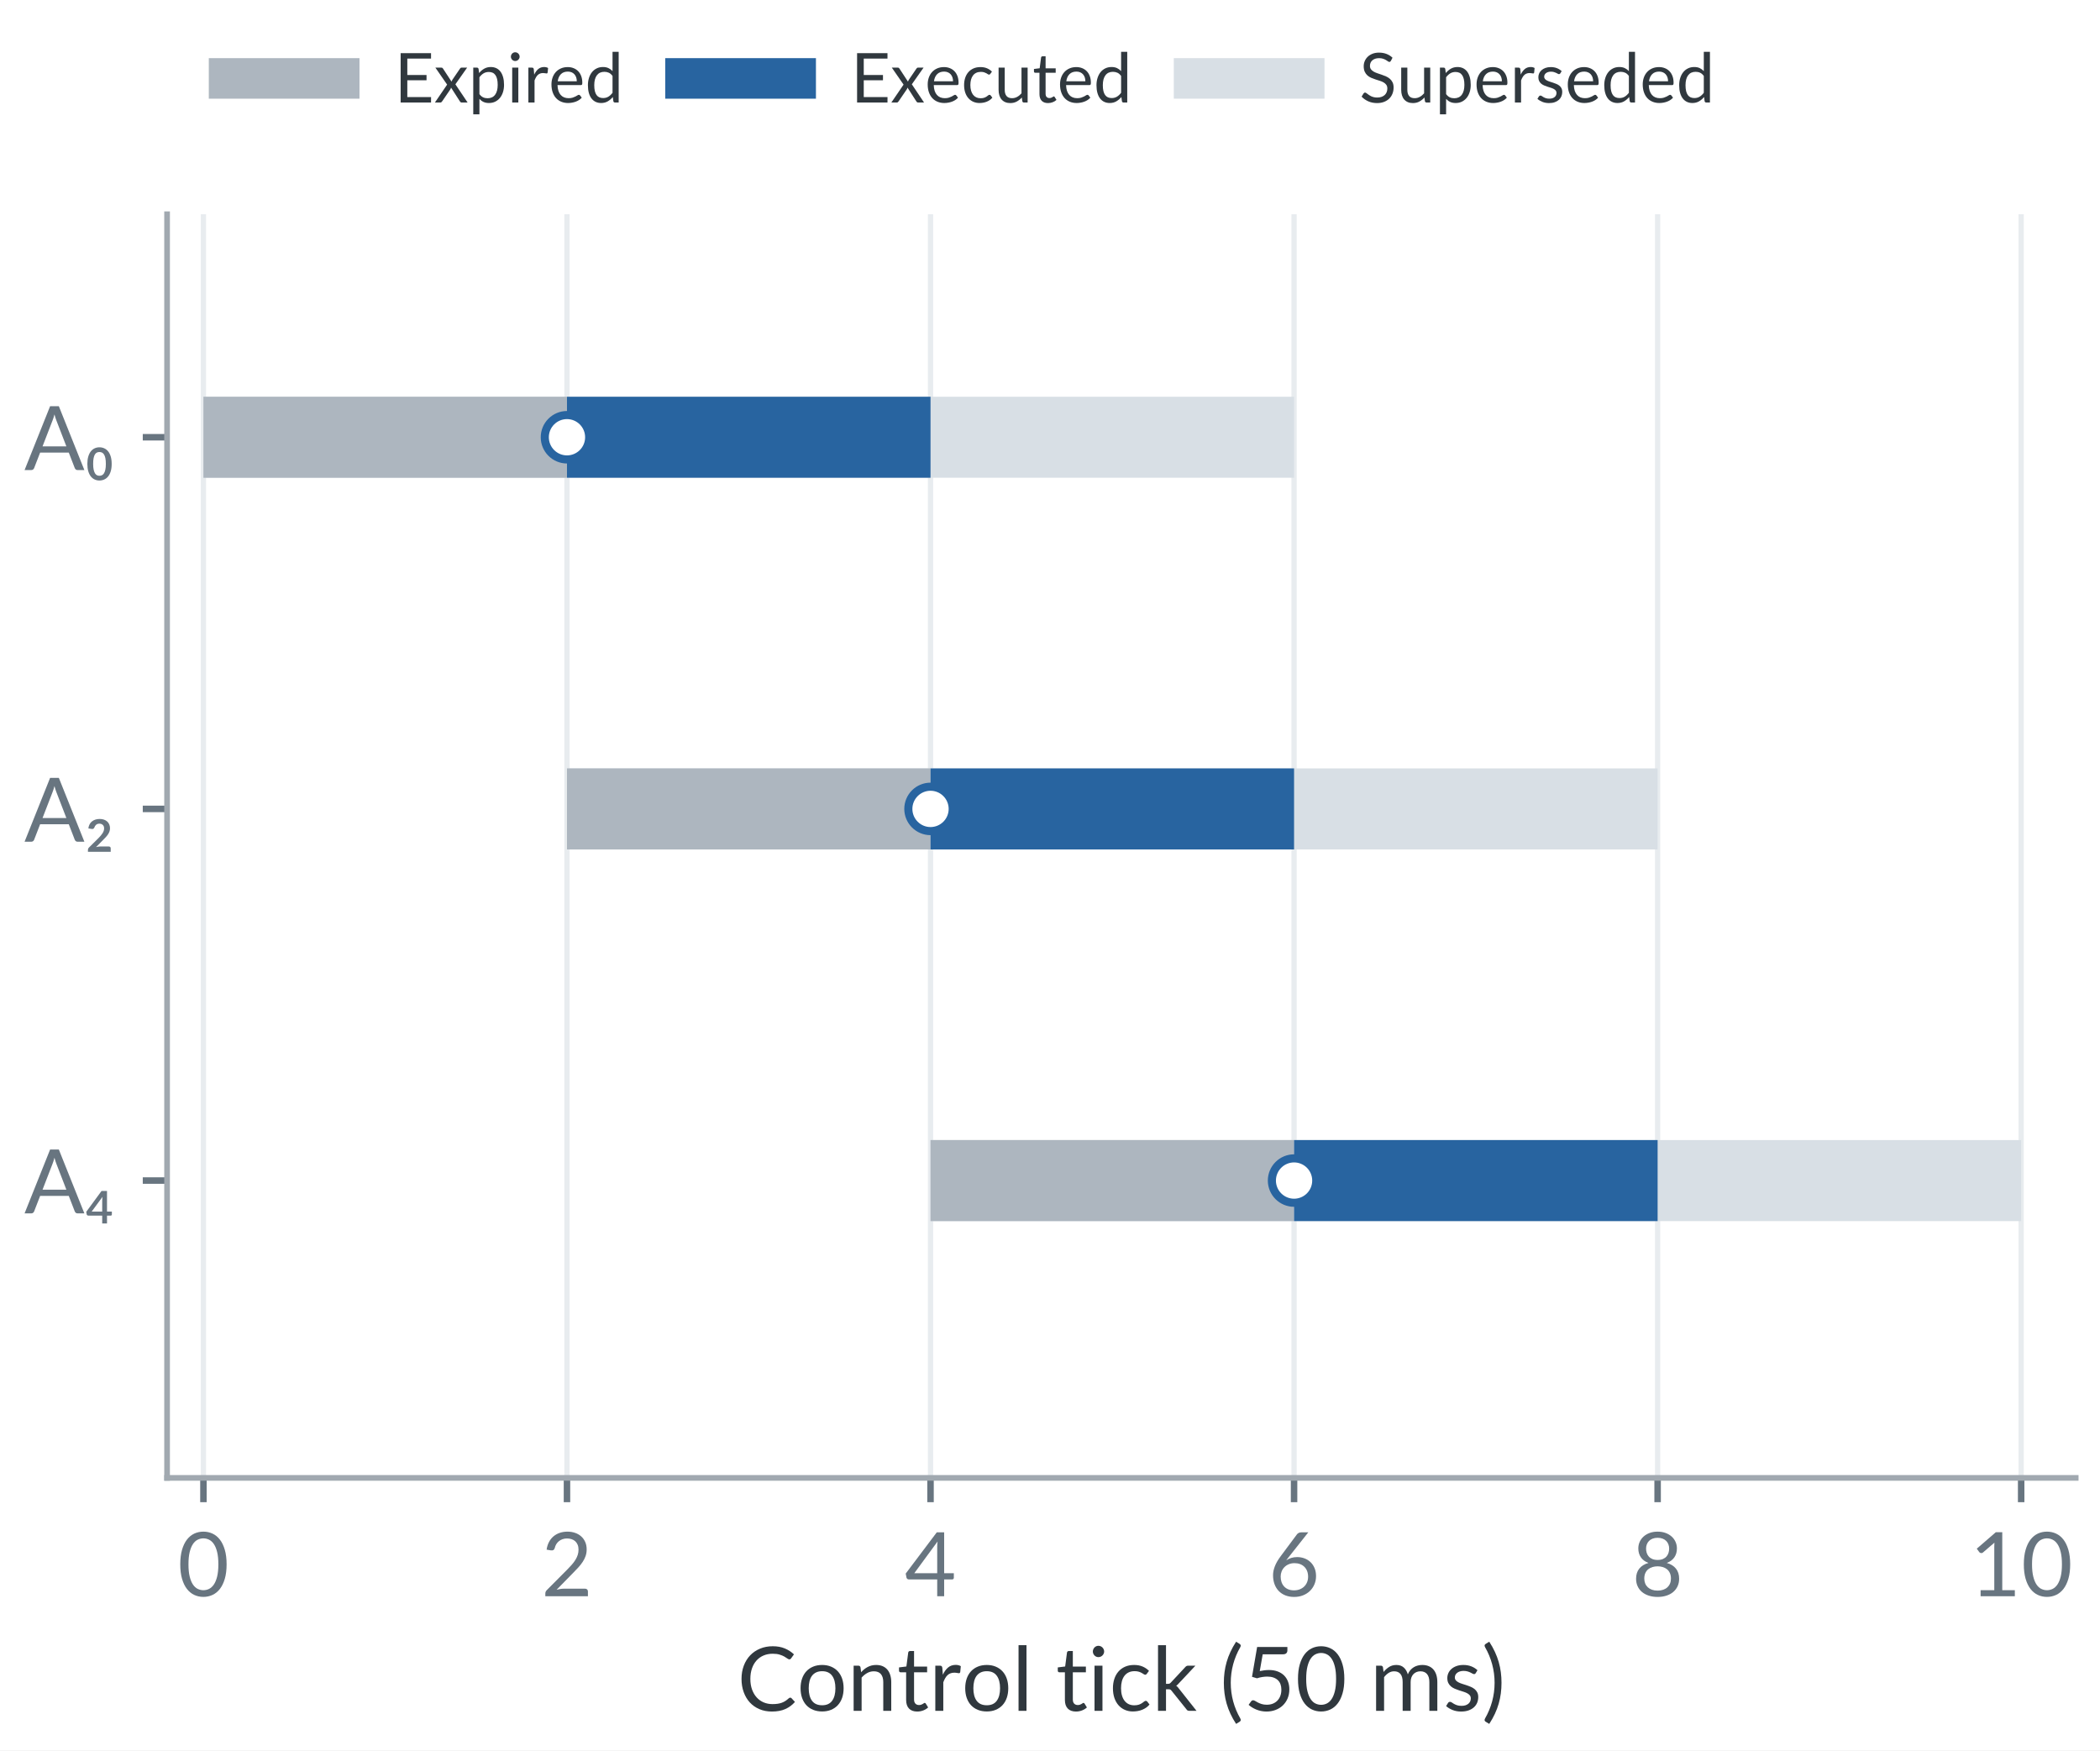
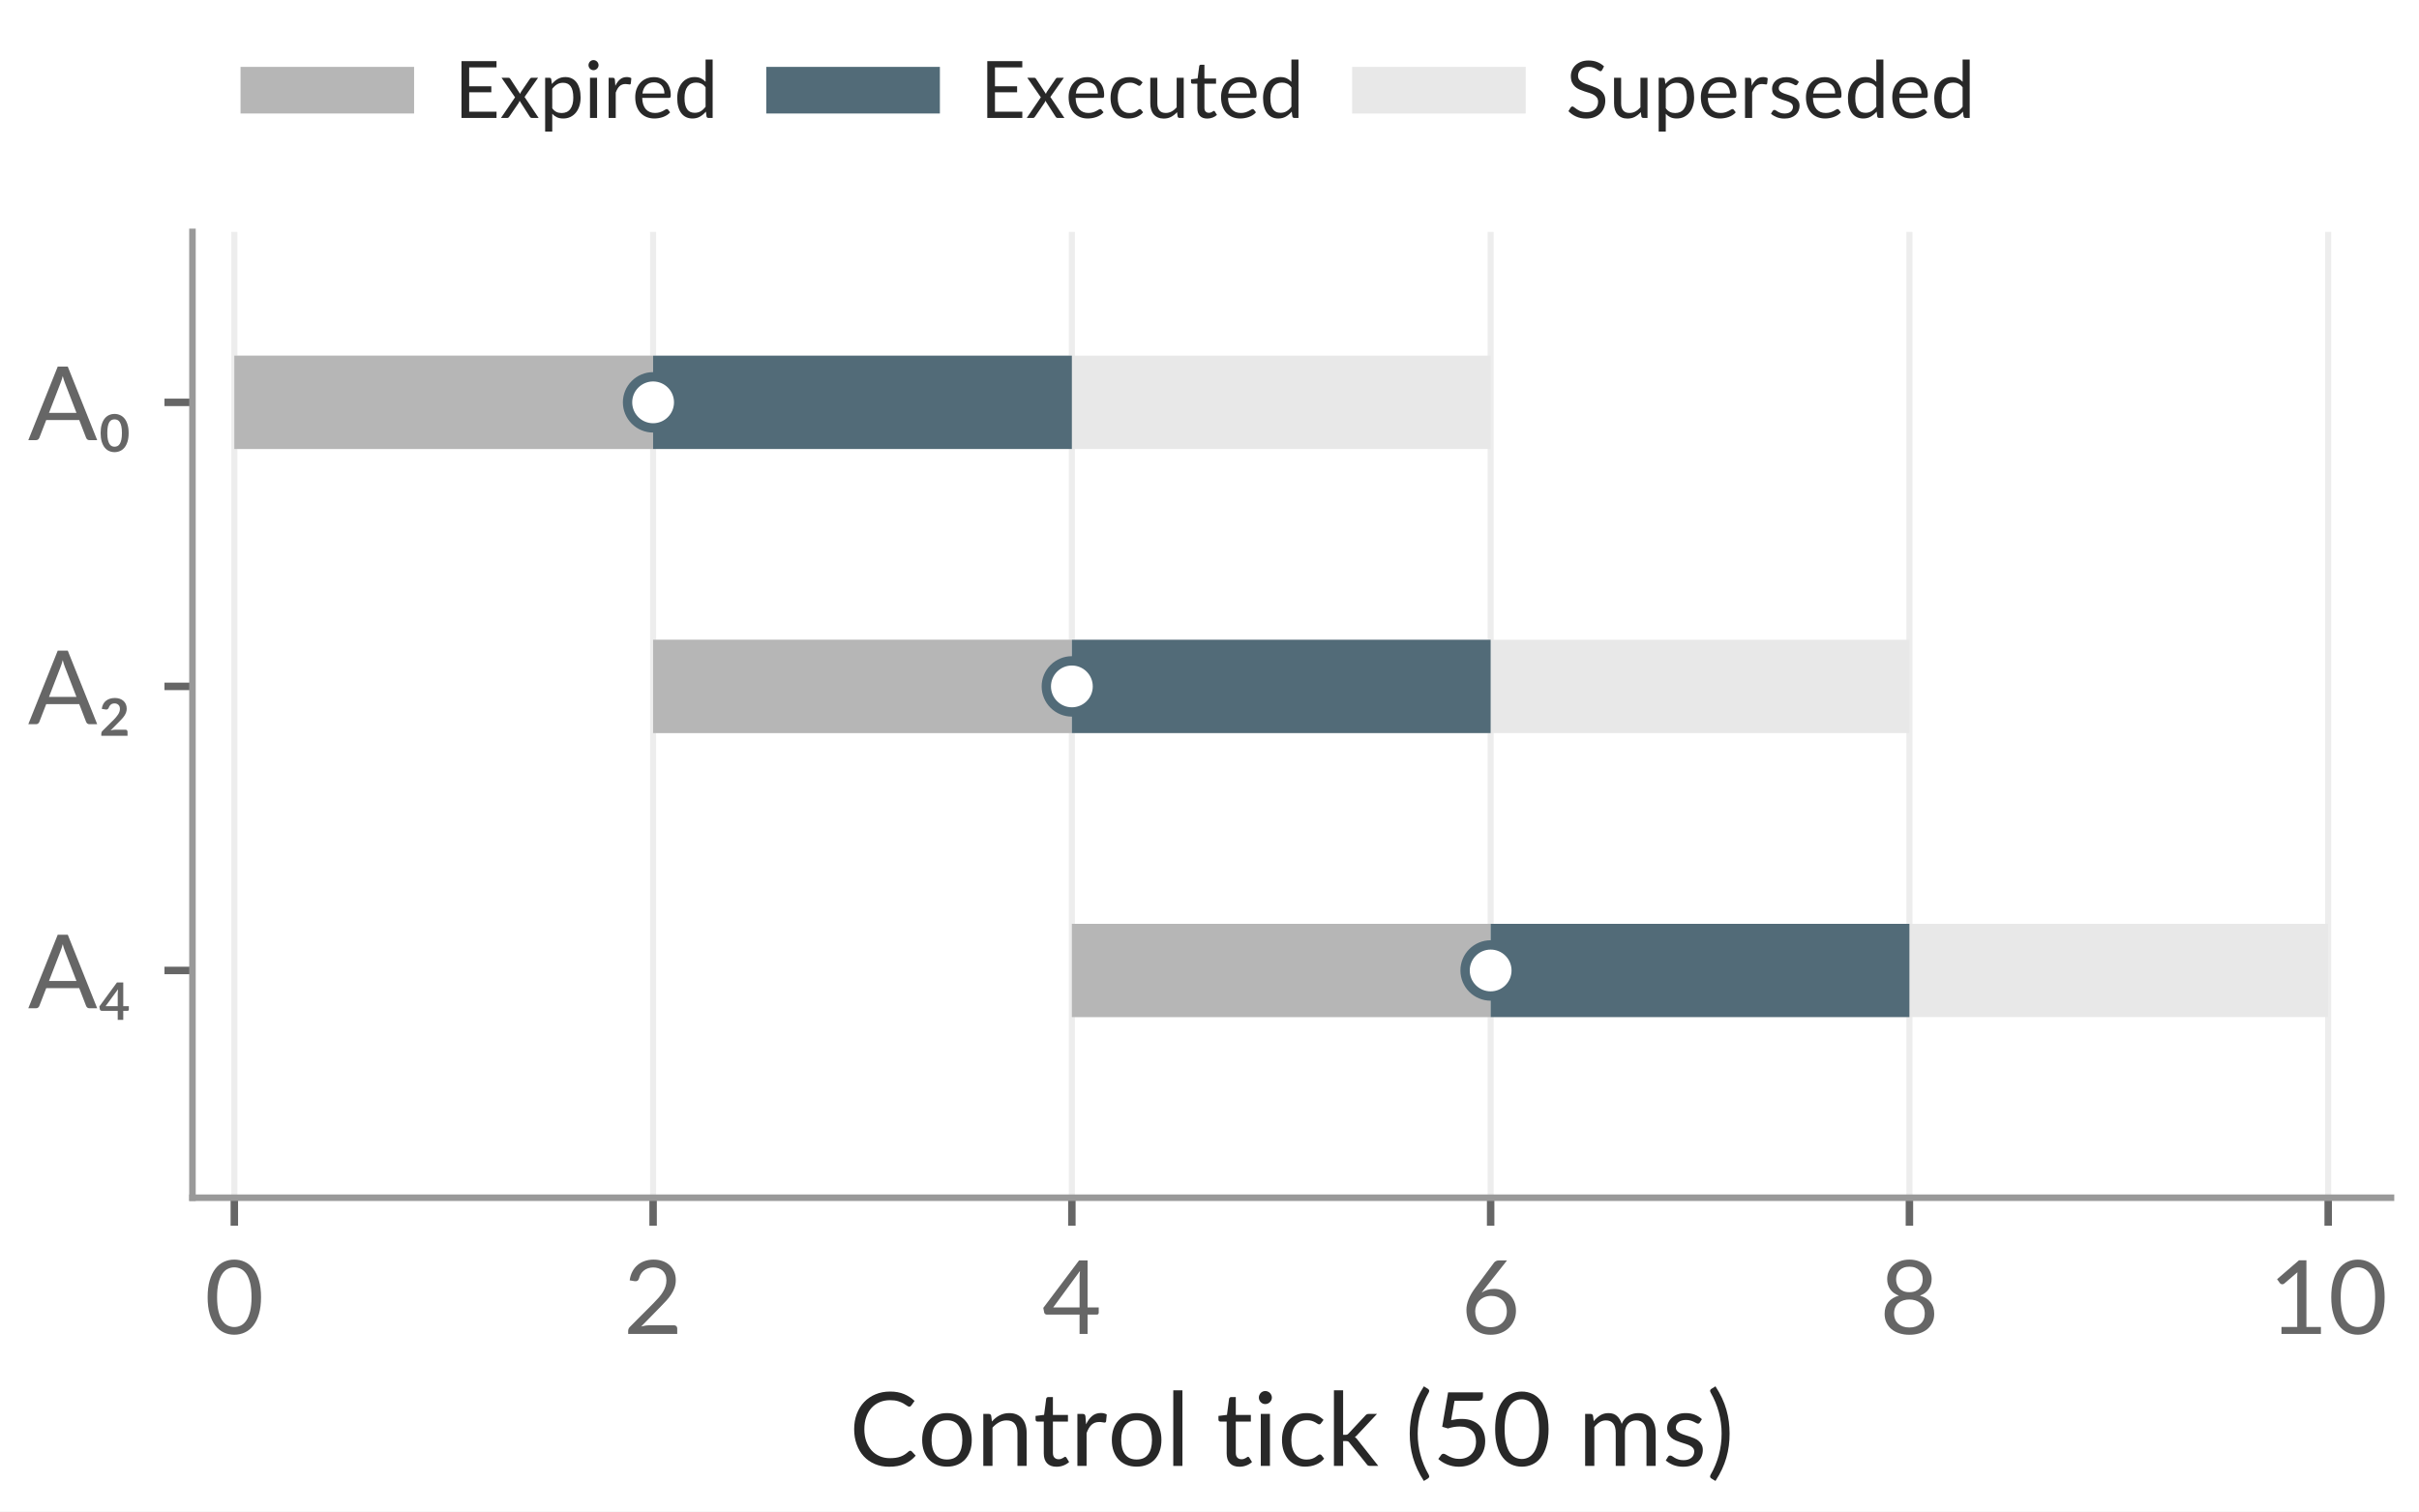
- <svg xmlns="http://www.w3.org/2000/svg" xmlns:xlink="http://www.w3.org/1999/xlink" width="259.2pt" height="216pt" viewBox="0 0 259.2 216" version="1.1">
+ <svg xmlns="http://www.w3.org/2000/svg" xmlns:xlink="http://www.w3.org/1999/xlink" width="259.2pt" height="162pt" viewBox="0 0 259.2 162" version="1.1">
  <defs>
    <style type="text/css">*{stroke-linejoin: round; stroke-linecap: butt}</style>
  </defs>
  <g id="figure_1">
    <g id="patch_1">
-       <path d="M 0 216 L 259.2 216 L 259.2 0 L 0 0 z " style="fill: #ffffff" />
+       <path d="M 0 162 L 259.2 162 L 259.2 0 L 0 0 z " style="fill: #ffffff" />
    </g>
    <g id="axes_1">
      <g id="patch_2">
-         <path d="M 20.622 182.368 L 256.2 182.368 L 256.2 26.438 L 20.622 26.438 z " style="fill: #ffffff" />
+         <path d="M 20.622 128.368 L 256.2 128.368 L 256.2 24.855 L 20.622 24.855 z " style="fill: #ffffff" />
      </g>
      <g id="matplotlib.axis_1">
        <g id="xtick_1">
          <g id="line2d_1">
-             <path d="M 25.109 182.368 L 25.109 26.438 " clip-path="url(#pa812bde809)" style="fill: none; stroke: #e8ecef; stroke-width: 0.65; stroke-linecap: square" />
+             <path d="M 25.109 128.368 L 25.109 24.855 " clip-path="url(#pb060446042)" style="fill: none; stroke: #ededed; stroke-width: 0.65; stroke-linecap: square" />
          </g>
          <g id="line2d_2">
            <defs>
-               <path id="mcfacce81b4" d="M 0 0 L 0 3 " style="stroke: #687580; stroke-width: 0.8" />
-             </defs>
-             <g>
-               <use xlink:href="#mcfacce81b4" x="25.109" y="182.368" style="fill: #687580; stroke: #687580; stroke-width: 0.8" />
+               <path id="mc2c6fb1d5d" d="M 0 0 L 0 3 " style="stroke: #666666; stroke-width: 0.8" />
+             </defs>
+             <g>
+               <use xlink:href="#mc2c6fb1d5d" x="25.109" y="128.368" style="fill: #666666; stroke: #666666; stroke-width: 0.8" />
            </g>
          </g>
          <g id="text_1">
-             <g style="fill: #687580" transform="translate(21.91946 196.9702) scale(0.11 -0.11)">
+             <g style="fill: #666666" transform="translate(21.91946 142.9702) scale(0.11 -0.11)">
              <defs>
                <path id="Lato-Regular-30" d="M 3520 2291 Q 3520 1690 3390 1250 Q 3261 810 3037 522 Q 2813 234 2507 93 Q 2202 -48 1853 -48 Q 1501 -48 1198 93 Q 896 234 672 522 Q 448 810 320 1250 Q 192 1690 192 2291 Q 192 2893 320 3334 Q 448 3776 672 4065 Q 896 4355 1198 4496 Q 1501 4637 1853 4637 Q 2202 4637 2507 4496 Q 2813 4355 3037 4065 Q 3261 3776 3390 3334 Q 3520 2893 3520 2291 z M 2928 2291 Q 2928 2816 2840 3173 Q 2752 3530 2603 3747 Q 2454 3965 2259 4059 Q 2064 4154 1853 4154 Q 1642 4154 1446 4059 Q 1251 3965 1104 3747 Q 957 3530 869 3173 Q 781 2816 781 2291 Q 781 1766 869 1411 Q 957 1056 1104 838 Q 1251 621 1446 526 Q 1642 432 1853 432 Q 2064 432 2259 526 Q 2454 621 2603 838 Q 2752 1056 2840 1411 Q 2928 1766 2928 2291 z " transform="scale(0.015625)" />
              </defs>
              <use xlink:href="#Lato-Regular-30" />
            </g>
          </g>
        </g>
        <g id="xtick_2">
          <g id="line2d_3">
-             <path d="M 69.981 182.368 L 69.981 26.438 " clip-path="url(#pa812bde809)" style="fill: none; stroke: #e8ecef; stroke-width: 0.65; stroke-linecap: square" />
+             <path d="M 69.981 128.368 L 69.981 24.855 " clip-path="url(#pb060446042)" style="fill: none; stroke: #ededed; stroke-width: 0.65; stroke-linecap: square" />
          </g>
          <g id="line2d_4">
            <g>
-               <use xlink:href="#mcfacce81b4" x="69.981" y="182.368" style="fill: #687580; stroke: #687580; stroke-width: 0.8" />
+               <use xlink:href="#mc2c6fb1d5d" x="69.981" y="128.368" style="fill: #666666; stroke: #666666; stroke-width: 0.8" />
            </g>
          </g>
          <g id="text_2">
-             <g style="fill: #687580" transform="translate(66.79136 196.9702) scale(0.11 -0.11)">
+             <g style="fill: #666666" transform="translate(66.79136 142.9702) scale(0.11 -0.11)">
              <defs>
                <path id="Lato-Regular-32" d="M 3158 541 Q 3251 541 3305 486 Q 3360 432 3360 346 L 3360 0 L 301 0 L 301 195 Q 301 256 326 320 Q 352 384 406 438 L 1875 1914 Q 2058 2099 2208 2270 Q 2358 2442 2464 2614 Q 2570 2787 2627 2964 Q 2685 3142 2685 3344 Q 2685 3546 2621 3698 Q 2557 3850 2446 3949 Q 2336 4048 2185 4097 Q 2035 4147 1862 4147 Q 1686 4147 1539 4096 Q 1392 4045 1278 3953 Q 1165 3862 1088 3737 Q 1011 3613 979 3462 Q 941 3350 875 3313 Q 810 3277 691 3293 L 394 3344 Q 438 3658 568 3899 Q 698 4141 894 4304 Q 1091 4467 1344 4552 Q 1597 4637 1891 4637 Q 2182 4637 2435 4550 Q 2688 4464 2873 4299 Q 3059 4134 3164 3897 Q 3270 3661 3270 3360 Q 3270 3104 3193 2885 Q 3117 2666 2985 2467 Q 2854 2269 2683 2080 Q 2512 1891 2320 1699 L 1110 464 Q 1238 499 1369 520 Q 1501 541 1622 541 L 3158 541 z " transform="scale(0.015625)" />
              </defs>
              <use xlink:href="#Lato-Regular-32" />
            </g>
          </g>
        </g>
        <g id="xtick_3">
          <g id="line2d_5">
-             <path d="M 114.853 182.368 L 114.853 26.438 " clip-path="url(#pa812bde809)" style="fill: none; stroke: #e8ecef; stroke-width: 0.65; stroke-linecap: square" />
+             <path d="M 114.853 128.368 L 114.853 24.855 " clip-path="url(#pb060446042)" style="fill: none; stroke: #ededed; stroke-width: 0.65; stroke-linecap: square" />
          </g>
          <g id="line2d_6">
            <g>
-               <use xlink:href="#mcfacce81b4" x="114.853" y="182.368" style="fill: #687580; stroke: #687580; stroke-width: 0.8" />
+               <use xlink:href="#mc2c6fb1d5d" x="114.853" y="128.368" style="fill: #666666; stroke: #666666; stroke-width: 0.8" />
            </g>
          </g>
          <g id="text_3">
-             <g style="fill: #687580" transform="translate(111.6633 196.9702) scale(0.11 -0.11)">
+             <g style="fill: #666666" transform="translate(111.6633 142.9702) scale(0.11 -0.11)">
              <defs>
                <path id="Lato-Regular-34" d="M 2336 1654 L 2336 3546 Q 2336 3629 2342 3728 Q 2349 3827 2362 3930 L 691 1654 L 2336 1654 z M 3530 1654 L 3530 1328 Q 3530 1277 3499 1241 Q 3469 1206 3405 1206 L 2835 1206 L 2835 0 L 2336 0 L 2336 1206 L 301 1206 Q 237 1206 190 1243 Q 144 1280 131 1334 L 74 1626 L 2304 4586 L 2835 4586 L 2835 1654 L 3530 1654 z " transform="scale(0.015625)" />
              </defs>
              <use xlink:href="#Lato-Regular-34" />
            </g>
          </g>
        </g>
        <g id="xtick_4">
          <g id="line2d_7">
-             <path d="M 159.725 182.368 L 159.725 26.438 " clip-path="url(#pa812bde809)" style="fill: none; stroke: #e8ecef; stroke-width: 0.65; stroke-linecap: square" />
+             <path d="M 159.725 128.368 L 159.725 24.855 " clip-path="url(#pb060446042)" style="fill: none; stroke: #ededed; stroke-width: 0.65; stroke-linecap: square" />
          </g>
          <g id="line2d_8">
            <g>
-               <use xlink:href="#mcfacce81b4" x="159.725" y="182.368" style="fill: #687580; stroke: #687580; stroke-width: 0.8" />
+               <use xlink:href="#mc2c6fb1d5d" x="159.725" y="128.368" style="fill: #666666; stroke: #666666; stroke-width: 0.8" />
            </g>
          </g>
          <g id="text_4">
-             <g style="fill: #687580" transform="translate(156.5352 196.9702) scale(0.11 -0.11)">
+             <g style="fill: #666666" transform="translate(156.5352 142.9702) scale(0.11 -0.11)">
              <defs>
                <path id="Lato-Regular-36" d="M 1850 422 Q 2080 422 2267 496 Q 2454 570 2587 701 Q 2720 832 2792 1011 Q 2864 1190 2864 1402 Q 2864 1626 2793 1806 Q 2723 1987 2593 2113 Q 2464 2240 2285 2307 Q 2106 2374 1891 2374 Q 1661 2374 1475 2296 Q 1290 2218 1160 2085 Q 1030 1952 961 1777 Q 893 1603 893 1414 Q 893 1194 957 1011 Q 1021 829 1144 697 Q 1267 566 1444 494 Q 1622 422 1850 422 z M 1517 2867 Q 1456 2790 1400 2718 Q 1344 2646 1293 2576 Q 1456 2688 1651 2749 Q 1846 2810 2077 2810 Q 2355 2810 2601 2718 Q 2848 2627 3032 2452 Q 3216 2278 3325 2024 Q 3434 1770 3434 1443 Q 3434 1126 3318 854 Q 3203 582 2996 380 Q 2790 179 2500 64 Q 2211 -51 1862 -51 Q 1517 -51 1235 59 Q 954 170 757 373 Q 560 576 453 865 Q 346 1155 346 1514 Q 346 1814 478 2155 Q 611 2496 902 2883 L 2067 4448 Q 2112 4506 2190 4546 Q 2269 4586 2371 4586 L 2877 4586 L 1517 2867 z " transform="scale(0.015625)" />
              </defs>
              <use xlink:href="#Lato-Regular-36" />
            </g>
          </g>
        </g>
        <g id="xtick_5">
          <g id="line2d_9">
-             <path d="M 204.597 182.368 L 204.597 26.438 " clip-path="url(#pa812bde809)" style="fill: none; stroke: #e8ecef; stroke-width: 0.65; stroke-linecap: square" />
+             <path d="M 204.597 128.368 L 204.597 24.855 " clip-path="url(#pb060446042)" style="fill: none; stroke: #ededed; stroke-width: 0.65; stroke-linecap: square" />
          </g>
          <g id="line2d_10">
            <g>
-               <use xlink:href="#mcfacce81b4" x="204.597" y="182.368" style="fill: #687580; stroke: #687580; stroke-width: 0.8" />
+               <use xlink:href="#mc2c6fb1d5d" x="204.597" y="128.368" style="fill: #666666; stroke: #666666; stroke-width: 0.8" />
            </g>
          </g>
          <g id="text_5">
-             <g style="fill: #687580" transform="translate(201.4071 196.9702) scale(0.11 -0.11)">
+             <g style="fill: #666666" transform="translate(201.4071 142.9702) scale(0.11 -0.11)">
              <defs>
                <path id="Lato-Regular-38" d="M 1856 403 Q 2080 403 2257 465 Q 2435 528 2558 641 Q 2682 755 2747 913 Q 2813 1072 2813 1264 Q 2813 1501 2734 1669 Q 2656 1837 2523 1942 Q 2390 2048 2217 2097 Q 2045 2147 1856 2147 Q 1667 2147 1494 2097 Q 1322 2048 1189 1942 Q 1056 1837 977 1669 Q 899 1501 899 1264 Q 899 1072 964 913 Q 1030 755 1153 641 Q 1277 528 1454 465 Q 1632 403 1856 403 z M 1856 4195 Q 1651 4195 1496 4134 Q 1341 4074 1237 3968 Q 1133 3862 1080 3721 Q 1027 3581 1027 3421 Q 1027 3264 1072 3117 Q 1117 2970 1216 2856 Q 1315 2742 1473 2673 Q 1632 2605 1856 2605 Q 2080 2605 2238 2673 Q 2397 2742 2496 2856 Q 2595 2970 2640 3117 Q 2685 3264 2685 3421 Q 2685 3581 2632 3721 Q 2579 3862 2475 3968 Q 2371 4074 2216 4134 Q 2061 4195 1856 4195 z M 2512 2390 Q 2941 2269 3171 1984 Q 3402 1699 3402 1254 Q 3402 954 3288 712 Q 3174 470 2971 300 Q 2768 131 2483 40 Q 2198 -51 1856 -51 Q 1514 -51 1229 40 Q 944 131 739 300 Q 534 470 422 712 Q 310 954 310 1254 Q 310 1699 540 1984 Q 771 2269 1200 2390 Q 838 2525 654 2792 Q 470 3059 470 3430 Q 470 3683 569 3904 Q 669 4125 851 4288 Q 1034 4451 1288 4544 Q 1542 4637 1856 4637 Q 2166 4637 2422 4544 Q 2678 4451 2860 4288 Q 3043 4125 3142 3904 Q 3242 3683 3242 3430 Q 3242 3059 3058 2792 Q 2874 2525 2512 2390 z " transform="scale(0.015625)" />
              </defs>
              <use xlink:href="#Lato-Regular-38" />
            </g>
          </g>
        </g>
        <g id="xtick_6">
          <g id="line2d_11">
-             <path d="M 249.469 182.368 L 249.469 26.438 " clip-path="url(#pa812bde809)" style="fill: none; stroke: #e8ecef; stroke-width: 0.65; stroke-linecap: square" />
+             <path d="M 249.469 128.368 L 249.469 24.855 " clip-path="url(#pb060446042)" style="fill: none; stroke: #ededed; stroke-width: 0.65; stroke-linecap: square" />
          </g>
          <g id="line2d_12">
            <g>
-               <use xlink:href="#mcfacce81b4" x="249.469" y="182.368" style="fill: #687580; stroke: #687580; stroke-width: 0.8" />
+               <use xlink:href="#mc2c6fb1d5d" x="249.469" y="128.368" style="fill: #666666; stroke: #666666; stroke-width: 0.8" />
            </g>
          </g>
          <g id="text_6">
-             <g style="fill: #687580" transform="translate(243.089 196.9702) scale(0.11 -0.11)">
+             <g style="fill: #666666" transform="translate(243.089 142.9702) scale(0.11 -0.11)">
              <defs>
                <path id="Lato-Regular-31" d="M 3258 435 L 3258 0 L 800 0 L 800 435 L 1782 435 L 1782 3562 Q 1782 3702 1792 3846 L 976 3146 Q 934 3110 892 3102 Q 851 3094 816 3100 Q 781 3107 750 3126 Q 720 3146 704 3168 L 525 3414 L 1891 4595 L 2355 4595 L 2355 435 L 3258 435 z " transform="scale(0.015625)" />
              </defs>
              <use xlink:href="#Lato-Regular-31" />
              <use xlink:href="#Lato-Regular-30" transform="translate(58 0)" />
            </g>
          </g>
        </g>
        <g id="text_7">
-           <g style="fill: #30383e" transform="translate(91.00273 211.1126) scale(0.11 -0.11)">
+           <g style="fill: #282828" transform="translate(91.00273 157.1126) scale(0.11 -0.11)">
            <defs>
              <path id="Lato-Regular-43" d="M 3805 947 Q 3856 947 3894 906 L 4141 640 Q 3859 314 3457 131 Q 3056 -51 2486 -51 Q 1994 -51 1590 120 Q 1187 291 902 600 Q 618 909 461 1341 Q 304 1773 304 2291 Q 304 2810 467 3242 Q 630 3674 926 3984 Q 1222 4294 1635 4465 Q 2048 4637 2547 4637 Q 3037 4637 3411 4480 Q 3786 4323 4070 4054 L 3866 3770 Q 3846 3738 3816 3717 Q 3786 3696 3734 3696 Q 3677 3696 3593 3758 Q 3510 3821 3376 3897 Q 3242 3974 3040 4036 Q 2838 4099 2544 4099 Q 2189 4099 1894 3976 Q 1600 3853 1387 3619 Q 1174 3386 1056 3050 Q 938 2714 938 2291 Q 938 1862 1061 1526 Q 1184 1190 1397 958 Q 1610 726 1899 604 Q 2189 483 2525 483 Q 2730 483 2894 507 Q 3059 531 3198 582 Q 3338 634 3458 712 Q 3578 790 3696 899 Q 3750 947 3805 947 z " transform="scale(0.015625)" />
              <path id="Lato-Regular-6f" d="M 1818 3293 Q 2173 3293 2457 3174 Q 2742 3056 2944 2838 Q 3146 2621 3253 2312 Q 3360 2003 3360 1622 Q 3360 1238 3253 931 Q 3146 624 2944 406 Q 2742 189 2457 72 Q 2173 -45 1818 -45 Q 1459 -45 1172 72 Q 886 189 684 406 Q 483 624 376 931 Q 269 1238 269 1622 Q 269 2003 376 2312 Q 483 2621 684 2838 Q 886 3056 1172 3174 Q 1459 3293 1818 3293 z M 1818 400 Q 2298 400 2534 721 Q 2771 1043 2771 1619 Q 2771 2198 2534 2521 Q 2298 2845 1818 2845 Q 1574 2845 1393 2761 Q 1213 2678 1093 2521 Q 973 2365 913 2136 Q 854 1907 854 1619 Q 854 1043 1092 721 Q 1331 400 1818 400 z " transform="scale(0.015625)" />
              <path id="Lato-Regular-6e" d="M 989 2771 Q 1094 2890 1212 2986 Q 1331 3082 1464 3150 Q 1597 3219 1745 3256 Q 1894 3293 2067 3293 Q 2333 3293 2536 3205 Q 2739 3117 2875 2955 Q 3011 2794 3081 2566 Q 3152 2339 3152 2064 L 3152 0 L 2579 0 L 2579 2064 Q 2579 2432 2411 2635 Q 2243 2838 1901 2838 Q 1648 2838 1429 2716 Q 1210 2595 1024 2387 L 1024 0 L 451 0 L 451 3242 L 794 3242 Q 915 3242 944 3123 L 989 2771 z " transform="scale(0.015625)" />
              <path id="Lato-Regular-74" d="M 1446 -51 Q 1062 -51 856 163 Q 650 378 650 781 L 650 2765 L 259 2765 Q 208 2765 173 2795 Q 138 2826 138 2890 L 138 3117 L 669 3184 L 800 4186 Q 810 4234 843 4264 Q 877 4294 931 4294 L 1219 4294 L 1219 3178 L 2157 3178 L 2157 2765 L 1219 2765 L 1219 819 Q 1219 614 1318 515 Q 1418 416 1574 416 Q 1664 416 1729 440 Q 1795 464 1843 493 Q 1891 522 1924 546 Q 1958 570 1984 570 Q 2029 570 2064 515 L 2230 243 Q 2083 106 1875 27 Q 1667 -51 1446 -51 z " transform="scale(0.015625)" />
              <path id="Lato-Regular-72" d="M 992 2592 Q 1146 2925 1370 3112 Q 1594 3299 1917 3299 Q 2019 3299 2113 3276 Q 2208 3254 2282 3206 L 2240 2781 Q 2221 2701 2144 2701 Q 2099 2701 2012 2720 Q 1926 2739 1818 2739 Q 1664 2739 1544 2694 Q 1424 2650 1329 2562 Q 1235 2474 1160 2344 Q 1085 2214 1024 2048 L 1024 0 L 451 0 L 451 3242 L 778 3242 Q 870 3242 905 3206 Q 941 3171 954 3085 L 992 2592 z " transform="scale(0.015625)" />
              <path id="Lato-Regular-6c" d="M 1040 4714 L 1040 0 L 470 0 L 470 4714 L 1040 4714 z " transform="scale(0.015625)" />
              <path id="Lato-Regular-20" transform="scale(0.015625)" />
              <path id="Lato-Regular-69" d="M 1053 3242 L 1053 0 L 483 0 L 483 3242 L 1053 3242 z M 1174 4259 Q 1174 4176 1140 4104 Q 1107 4032 1051 3976 Q 995 3920 920 3888 Q 845 3856 762 3856 Q 678 3856 606 3888 Q 534 3920 480 3976 Q 426 4032 394 4104 Q 362 4176 362 4259 Q 362 4342 394 4417 Q 426 4493 480 4549 Q 534 4605 606 4637 Q 678 4669 762 4669 Q 845 4669 920 4637 Q 995 4605 1051 4549 Q 1107 4493 1140 4417 Q 1174 4342 1174 4259 z " transform="scale(0.015625)" />
              <path id="Lato-Regular-63" d="M 2707 2666 Q 2682 2630 2656 2611 Q 2630 2592 2586 2592 Q 2538 2592 2480 2632 Q 2422 2672 2337 2720 Q 2253 2768 2129 2808 Q 2006 2848 1827 2848 Q 1587 2848 1404 2763 Q 1222 2678 1099 2518 Q 976 2358 913 2131 Q 851 1904 851 1622 Q 851 1328 918 1099 Q 986 870 1109 715 Q 1232 560 1406 478 Q 1581 397 1798 397 Q 2006 397 2140 446 Q 2275 496 2363 557 Q 2451 618 2510 667 Q 2570 717 2627 717 Q 2698 717 2736 662 L 2896 454 Q 2790 323 2656 230 Q 2522 138 2366 75 Q 2211 13 2041 -16 Q 1872 -45 1696 -45 Q 1392 -45 1131 67 Q 870 179 678 392 Q 486 605 377 915 Q 269 1226 269 1622 Q 269 1984 369 2291 Q 470 2598 664 2820 Q 858 3043 1141 3168 Q 1424 3293 1792 3293 Q 2134 3293 2395 3182 Q 2656 3072 2858 2870 L 2707 2666 z " transform="scale(0.015625)" />
              <path id="Lato-Regular-6b" d="M 1024 4714 L 1024 1939 L 1171 1939 Q 1235 1939 1278 1956 Q 1322 1974 1370 2029 L 2394 3126 Q 2438 3181 2488 3211 Q 2538 3242 2621 3242 L 3136 3242 L 1942 1971 Q 1856 1862 1757 1802 Q 1814 1763 1860 1713 Q 1907 1664 1949 1600 L 3216 0 L 2707 0 Q 2634 0 2581 24 Q 2528 48 2490 112 L 1424 1440 Q 1376 1507 1329 1528 Q 1283 1549 1187 1549 L 1024 1549 L 1024 0 L 451 0 L 451 4714 L 1024 4714 z " transform="scale(0.015625)" />
              <path id="Lato-Regular-28" d="M 784 2013 Q 784 1328 958 681 Q 1133 35 1469 -547 Q 1520 -646 1494 -699 Q 1469 -752 1421 -784 L 1168 -938 Q 928 -570 760 -208 Q 592 154 488 518 Q 384 883 336 1252 Q 288 1622 288 2013 Q 288 2400 336 2771 Q 384 3142 488 3505 Q 592 3869 760 4230 Q 928 4592 1168 4963 L 1421 4806 Q 1469 4774 1494 4721 Q 1520 4669 1469 4573 Q 1133 3990 958 3344 Q 784 2698 784 2013 z " transform="scale(0.015625)" />
              <path id="Lato-Regular-35" d="M 1158 2854 Q 1517 2931 1818 2931 Q 2176 2931 2451 2825 Q 2726 2720 2910 2534 Q 3094 2349 3188 2096 Q 3283 1843 3283 1546 Q 3283 1181 3156 886 Q 3030 592 2808 382 Q 2586 173 2285 61 Q 1984 -51 1635 -51 Q 1434 -51 1248 -11 Q 1062 29 900 96 Q 739 163 601 249 Q 464 336 358 432 L 534 675 Q 592 758 685 758 Q 749 758 829 708 Q 909 659 1024 598 Q 1139 538 1294 488 Q 1450 438 1664 438 Q 1904 438 2096 515 Q 2288 592 2425 734 Q 2563 877 2636 1075 Q 2710 1274 2710 1520 Q 2710 1734 2648 1907 Q 2586 2080 2459 2201 Q 2333 2323 2144 2390 Q 1955 2458 1702 2458 Q 1530 2458 1342 2429 Q 1155 2400 960 2336 L 602 2442 L 970 4586 L 3142 4586 L 3142 4336 Q 3142 4214 3067 4136 Q 2992 4058 2810 4058 L 1370 4058 L 1158 2854 z " transform="scale(0.015625)" />
              <path id="Lato-Regular-6d" d="M 451 0 L 451 3242 L 794 3242 Q 915 3242 944 3123 L 986 2790 Q 1165 3011 1389 3152 Q 1613 3293 1907 3293 Q 2234 3293 2437 3110 Q 2640 2928 2730 2618 Q 2800 2794 2910 2922 Q 3021 3050 3158 3133 Q 3296 3216 3451 3254 Q 3606 3293 3766 3293 Q 4022 3293 4222 3211 Q 4422 3130 4561 2973 Q 4701 2816 4774 2587 Q 4848 2358 4848 2064 L 4848 0 L 4275 0 L 4275 2064 Q 4275 2445 4108 2641 Q 3942 2838 3629 2838 Q 3488 2838 3361 2788 Q 3235 2739 3139 2643 Q 3043 2547 2987 2401 Q 2931 2256 2931 2064 L 2931 0 L 2358 0 L 2358 2064 Q 2358 2454 2201 2646 Q 2045 2838 1744 2838 Q 1533 2838 1353 2724 Q 1174 2611 1024 2416 L 1024 0 L 451 0 z " transform="scale(0.015625)" />
              <path id="Lato-Regular-73" d="M 2339 2707 Q 2301 2637 2221 2637 Q 2173 2637 2112 2672 Q 2051 2707 1963 2750 Q 1875 2794 1753 2830 Q 1632 2867 1466 2867 Q 1322 2867 1206 2830 Q 1091 2794 1009 2730 Q 928 2666 885 2581 Q 842 2496 842 2397 Q 842 2272 914 2189 Q 986 2106 1104 2045 Q 1222 1984 1372 1937 Q 1523 1891 1681 1838 Q 1840 1786 1990 1722 Q 2141 1658 2259 1562 Q 2378 1466 2450 1326 Q 2522 1187 2522 992 Q 2522 768 2442 577 Q 2362 387 2205 248 Q 2048 109 1821 29 Q 1594 -51 1296 -51 Q 957 -51 681 59 Q 406 170 214 342 L 349 560 Q 374 602 409 624 Q 445 646 499 646 Q 557 646 621 601 Q 685 557 776 502 Q 867 448 998 403 Q 1130 358 1325 358 Q 1491 358 1616 401 Q 1741 445 1824 518 Q 1907 592 1947 688 Q 1987 784 1987 893 Q 1987 1027 1915 1115 Q 1843 1203 1724 1265 Q 1606 1328 1454 1374 Q 1302 1421 1144 1472 Q 986 1523 834 1588 Q 682 1654 563 1753 Q 445 1853 373 1998 Q 301 2144 301 2352 Q 301 2538 377 2709 Q 454 2880 601 3009 Q 749 3139 963 3216 Q 1178 3293 1453 3293 Q 1773 3293 2027 3192 Q 2282 3091 2467 2915 L 2339 2707 z " transform="scale(0.015625)" />
              <path id="Lato-Regular-29" d="M 925 2013 Q 925 2698 750 3344 Q 576 3990 240 4573 Q 214 4621 208 4657 Q 202 4694 211 4721 Q 221 4749 241 4769 Q 262 4790 288 4806 L 541 4963 Q 781 4592 949 4230 Q 1117 3869 1221 3505 Q 1325 3142 1373 2771 Q 1421 2400 1421 2013 Q 1421 1622 1373 1252 Q 1325 883 1221 518 Q 1117 154 949 -208 Q 781 -570 541 -938 L 288 -784 Q 262 -768 241 -747 Q 221 -726 211 -699 Q 202 -672 208 -633 Q 214 -595 240 -547 Q 576 35 750 681 Q 925 1328 925 2013 z " transform="scale(0.015625)" />
            </defs>
            <use xlink:href="#Lato-Regular-43" />
            <use xlink:href="#Lato-Regular-6f" transform="translate(66.8 0)" />
            <use xlink:href="#Lato-Regular-6e" transform="translate(123.5 0)" />
            <use xlink:href="#Lato-Regular-74" transform="translate(179.3 0)" />
            <use xlink:href="#Lato-Regular-72" transform="translate(215.15 0)" />
            <use xlink:href="#Lato-Regular-6f" transform="translate(251.55 0)" />
            <use xlink:href="#Lato-Regular-6c" transform="translate(308.25 0)" />
            <use xlink:href="#Lato-Regular-20" transform="translate(331.8501 0)" />
            <use xlink:href="#Lato-Regular-74" transform="translate(357.4501 0)" />
            <use xlink:href="#Lato-Regular-69" transform="translate(393.3001 0)" />
            <use xlink:href="#Lato-Regular-63" transform="translate(417.3001 0)" />
            <use xlink:href="#Lato-Regular-6b" transform="translate(465.0501 0)" />
            <use xlink:href="#Lato-Regular-20" transform="translate(515.8501 0)" />
            <use xlink:href="#Lato-Regular-28" transform="translate(541.4501 0)" />
            <use xlink:href="#Lato-Regular-35" transform="translate(568.1501 0)" />
            <use xlink:href="#Lato-Regular-30" transform="translate(626.1501 0)" />
            <use xlink:href="#Lato-Regular-20" transform="translate(684.1501 0)" />
            <use xlink:href="#Lato-Regular-6d" transform="translate(709.7501 0)" />
            <use xlink:href="#Lato-Regular-73" transform="translate(792.0001 0)" />
            <use xlink:href="#Lato-Regular-29" transform="translate(835.3001 0)" />
          </g>
        </g>
      </g>
      <g id="matplotlib.axis_2">
        <g id="ytick_1">
          <g id="line2d_13">
            <defs>
-               <path id="m121368e97e" d="M 0 0 L -3 0 " style="stroke: #687580; stroke-width: 0.8" />
-             </defs>
-             <g>
-               <use xlink:href="#m121368e97e" x="20.622" y="53.955" style="fill: #687580; stroke: #687580; stroke-width: 0.8" />
+               <path id="mf7543dabbe" d="M 0 0 L -3 0 " style="stroke: #666666; stroke-width: 0.8" />
+             </defs>
+             <g>
+               <use xlink:href="#mf7543dabbe" x="20.622" y="43.122" style="fill: #666666; stroke: #666666; stroke-width: 0.8" />
            </g>
          </g>
          <g id="text_8">
-             <g style="fill: #687580" transform="translate(3.00024 58.00581) scale(0.11 -0.11)">
+             <g style="fill: #666666" transform="translate(3.00024 47.1731) scale(0.11 -0.11)">
              <defs>
                <path id="Lato-Regular-41" d="M 3021 1702 L 2301 3568 Q 2269 3651 2233 3761 Q 2198 3872 2166 3997 Q 2099 3738 2029 3565 L 1309 1702 L 3021 1702 z M 4314 0 L 3834 0 Q 3750 0 3699 41 Q 3648 83 3622 147 L 3194 1254 L 1136 1254 L 707 147 Q 688 90 633 45 Q 579 0 499 0 L 19 0 L 1853 4586 L 2480 4586 L 4314 0 z " transform="scale(0.015625)" />
                <path id="Lato-Regular-2080" d="M 1942 442 Q 1942 135 1873 -89 Q 1805 -313 1686 -459 Q 1568 -605 1406 -677 Q 1245 -749 1062 -749 Q 880 -749 721 -677 Q 563 -605 446 -459 Q 330 -313 262 -89 Q 195 135 195 442 Q 195 749 262 974 Q 330 1200 446 1345 Q 563 1491 721 1563 Q 880 1635 1062 1635 Q 1245 1635 1406 1563 Q 1568 1491 1686 1345 Q 1805 1200 1873 974 Q 1942 749 1942 442 z M 1523 442 Q 1523 695 1488 859 Q 1453 1024 1390 1121 Q 1328 1219 1245 1257 Q 1162 1296 1062 1296 Q 963 1296 880 1257 Q 797 1219 737 1121 Q 678 1024 644 859 Q 611 695 611 442 Q 611 192 648 27 Q 685 -137 745 -235 Q 806 -333 888 -371 Q 970 -409 1062 -409 Q 1155 -409 1240 -371 Q 1325 -333 1387 -235 Q 1450 -137 1486 27 Q 1523 192 1523 442 z " transform="scale(0.015625)" />
              </defs>
              <use xlink:href="#Lato-Regular-41" />
              <use xlink:href="#Lato-Regular-2080" transform="translate(67.70001 0)" />
            </g>
          </g>
        </g>
        <g id="ytick_2">
          <g id="line2d_14">
            <g>
-               <use xlink:href="#m121368e97e" x="20.622" y="99.817" style="fill: #687580; stroke: #687580; stroke-width: 0.8" />
+               <use xlink:href="#mf7543dabbe" x="20.622" y="73.567" style="fill: #666666; stroke: #666666; stroke-width: 0.8" />
            </g>
          </g>
          <g id="text_9">
-             <g style="fill: #687580" transform="translate(3.00024 103.8677) scale(0.11 -0.11)">
+             <g style="fill: #666666" transform="translate(3.00024 77.61811) scale(0.11 -0.11)">
              <defs>
                <path id="Lato-Regular-2082" d="M 1734 -342 Q 1798 -342 1835 -377 Q 1872 -413 1872 -477 L 1872 -723 L 237 -723 L 237 -585 Q 237 -544 254 -499 Q 272 -454 310 -416 L 1018 285 Q 1178 445 1288 614 Q 1398 784 1398 957 Q 1398 1120 1302 1208 Q 1206 1296 1066 1296 Q 915 1296 825 1219 Q 736 1143 691 1008 Q 659 951 617 928 Q 576 906 493 919 L 266 957 Q 314 1296 534 1465 Q 755 1635 1085 1635 Q 1251 1635 1387 1587 Q 1523 1539 1619 1453 Q 1715 1367 1768 1243 Q 1821 1120 1821 970 Q 1821 842 1781 731 Q 1741 621 1673 522 Q 1606 423 1520 330 Q 1434 237 1338 141 L 816 -387 Q 893 -368 968 -355 Q 1043 -342 1110 -342 L 1734 -342 z " transform="scale(0.015625)" />
              </defs>
              <use xlink:href="#Lato-Regular-41" />
              <use xlink:href="#Lato-Regular-2082" transform="translate(67.70001 0)" />
            </g>
          </g>
        </g>
        <g id="ytick_3">
          <g id="line2d_15">
            <g>
-               <use xlink:href="#m121368e97e" x="20.622" y="145.679" style="fill: #687580; stroke: #687580; stroke-width: 0.8" />
+               <use xlink:href="#mf7543dabbe" x="20.622" y="104.012" style="fill: #666666; stroke: #666666; stroke-width: 0.8" />
            </g>
          </g>
          <g id="text_10">
-             <g style="fill: #687580" transform="translate(3.00024 149.7296) scale(0.11 -0.11)">
+             <g style="fill: #666666" transform="translate(3.00024 108.0631) scale(0.11 -0.11)">
              <defs>
                <path id="Lato-Regular-2084" d="M 1261 131 L 1261 903 Q 1261 1031 1280 1184 L 506 131 L 1261 131 z M 1955 131 L 1955 -77 Q 1955 -112 1932 -136 Q 1910 -160 1872 -160 L 1606 -160 L 1606 -723 L 1261 -723 L 1261 -160 L 282 -160 Q 221 -160 189 -134 Q 157 -109 147 -70 L 115 112 L 1213 1610 L 1606 1610 L 1606 131 L 1955 131 z " transform="scale(0.015625)" />
              </defs>
              <use xlink:href="#Lato-Regular-41" />
              <use xlink:href="#Lato-Regular-2084" transform="translate(67.70001 0)" />
            </g>
          </g>
        </g>
      </g>
      <g id="line2d_16">
-         <path d="M 25.109 53.955 L 159.725 53.955 " clip-path="url(#pa812bde809)" style="fill: none; stroke: #d8dfe5; stroke-width: 10" />
+         <path d="M 25.109 43.122 L 159.725 43.122 " clip-path="url(#pb060446042)" style="fill: none; stroke: #e8e8e8; stroke-width: 10" />
      </g>
      <g id="line2d_17">
-         <path d="M 25.109 53.955 L 69.981 53.955 " clip-path="url(#pa812bde809)" style="fill: none; stroke: #adb6bf; stroke-width: 10" />
+         <path d="M 25.109 43.122 L 69.981 43.122 " clip-path="url(#pb060446042)" style="fill: none; stroke: #b6b6b6; stroke-width: 10" />
      </g>
      <g id="line2d_18">
-         <path d="M 69.981 53.955 L 114.853 53.955 " clip-path="url(#pa812bde809)" style="fill: none; stroke: #2864a0; stroke-width: 10" />
+         <path d="M 69.981 43.122 L 114.853 43.122 " clip-path="url(#pb060446042)" style="fill: none; stroke: #526b78; stroke-width: 10" />
      </g>
      <g id="line2d_19">
-         <path d="M 69.981 99.817 L 204.597 99.817 " clip-path="url(#pa812bde809)" style="fill: none; stroke: #d8dfe5; stroke-width: 10" />
+         <path d="M 69.981 73.567 L 204.597 73.567 " clip-path="url(#pb060446042)" style="fill: none; stroke: #e8e8e8; stroke-width: 10" />
      </g>
      <g id="line2d_20">
-         <path d="M 69.981 99.817 L 114.853 99.817 " clip-path="url(#pa812bde809)" style="fill: none; stroke: #adb6bf; stroke-width: 10" />
+         <path d="M 69.981 73.567 L 114.853 73.567 " clip-path="url(#pb060446042)" style="fill: none; stroke: #b6b6b6; stroke-width: 10" />
      </g>
      <g id="line2d_21">
-         <path d="M 114.853 99.817 L 159.725 99.817 " clip-path="url(#pa812bde809)" style="fill: none; stroke: #2864a0; stroke-width: 10" />
+         <path d="M 114.853 73.567 L 159.725 73.567 " clip-path="url(#pb060446042)" style="fill: none; stroke: #526b78; stroke-width: 10" />
      </g>
      <g id="line2d_22">
-         <path d="M 114.853 145.679 L 249.469 145.679 " clip-path="url(#pa812bde809)" style="fill: none; stroke: #d8dfe5; stroke-width: 10" />
+         <path d="M 114.853 104.012 L 249.469 104.012 " clip-path="url(#pb060446042)" style="fill: none; stroke: #e8e8e8; stroke-width: 10" />
      </g>
      <g id="line2d_23">
-         <path d="M 114.853 145.679 L 159.725 145.679 " clip-path="url(#pa812bde809)" style="fill: none; stroke: #adb6bf; stroke-width: 10" />
+         <path d="M 114.853 104.012 L 159.725 104.012 " clip-path="url(#pb060446042)" style="fill: none; stroke: #b6b6b6; stroke-width: 10" />
      </g>
      <g id="line2d_24">
-         <path d="M 159.725 145.679 L 204.597 145.679 " clip-path="url(#pa812bde809)" style="fill: none; stroke: #2864a0; stroke-width: 10" />
+         <path d="M 159.725 104.012 L 204.597 104.012 " clip-path="url(#pb060446042)" style="fill: none; stroke: #526b78; stroke-width: 10" />
      </g>
      <g id="line2d_25" />
      <g id="line2d_26" />
      <g id="line2d_27" />
      <g id="patch_3">
-         <path d="M 20.622 182.368 L 20.622 26.438 " style="fill: none; stroke: #a1a9b0; stroke-width: 0.7; stroke-linejoin: miter; stroke-linecap: square" />
+         <path d="M 20.622 128.368 L 20.622 24.855 " style="fill: none; stroke: #999999; stroke-width: 0.7; stroke-linejoin: miter; stroke-linecap: square" />
      </g>
      <g id="patch_4">
-         <path d="M 20.622 182.368 L 256.2 182.368 " style="fill: none; stroke: #a1a9b0; stroke-width: 0.7; stroke-linejoin: miter; stroke-linecap: square" />
+         <path d="M 20.622 128.368 L 256.2 128.368 " style="fill: none; stroke: #999999; stroke-width: 0.7; stroke-linejoin: miter; stroke-linecap: square" />
      </g>
      <g id="PathCollection_1">
        <defs>
-           <path id="me0b2c3b590" d="M 0 2.739 C 0.726 2.739 1.423 2.45 1.936 1.936 C 2.45 1.423 2.739 0.726 2.739 0 C 2.739 -0.726 2.45 -1.423 1.936 -1.936 C 1.423 -2.45 0.726 -2.739 0 -2.739 C -0.726 -2.739 -1.423 -2.45 -1.936 -1.936 C -2.45 -1.423 -2.739 -0.726 -2.739 0 C -2.739 0.726 -2.45 1.423 -1.936 1.936 C -1.423 2.45 -0.726 2.739 0 2.739 z " style="stroke: #2864a0" />
+           <path id="mb004a3c9af" d="M 0 2.739 C 0.726 2.739 1.423 2.45 1.936 1.936 C 2.45 1.423 2.739 0.726 2.739 0 C 2.739 -0.726 2.45 -1.423 1.936 -1.936 C 1.423 -2.45 0.726 -2.739 0 -2.739 C -0.726 -2.739 -1.423 -2.45 -1.936 -1.936 C -2.45 -1.423 -2.739 -0.726 -2.739 0 C -2.739 0.726 -2.45 1.423 -1.936 1.936 C -1.423 2.45 -0.726 2.739 0 2.739 z " style="stroke: #526b78" />
        </defs>
-         <g clip-path="url(#pa812bde809)">
-           <use xlink:href="#me0b2c3b590" x="69.981" y="53.955" style="fill: #ffffff; stroke: #2864a0" />
+         <g clip-path="url(#pb060446042)">
+           <use xlink:href="#mb004a3c9af" x="69.981" y="43.122" style="fill: #ffffff; stroke: #526b78" />
        </g>
      </g>
      <g id="PathCollection_2">
-         <g clip-path="url(#pa812bde809)">
-           <use xlink:href="#me0b2c3b590" x="114.853" y="99.817" style="fill: #ffffff; stroke: #2864a0" />
+         <g clip-path="url(#pb060446042)">
+           <use xlink:href="#mb004a3c9af" x="114.853" y="73.567" style="fill: #ffffff; stroke: #526b78" />
        </g>
      </g>
      <g id="PathCollection_3">
-         <g clip-path="url(#pa812bde809)">
-           <use xlink:href="#me0b2c3b590" x="159.725" y="145.679" style="fill: #ffffff; stroke: #2864a0" />
+         <g clip-path="url(#pb060446042)">
+           <use xlink:href="#mb004a3c9af" x="159.725" y="104.012" style="fill: #ffffff; stroke: #526b78" />
        </g>
      </g>
      <g id="legend_1">
        <g id="line2d_28">
-           <path d="M 28.272 9.676 L 35.072 9.676 L 41.872 9.676 " style="fill: none; stroke: #adb6bf; stroke-width: 5; stroke-linecap: square" />
+           <path d="M 28.272 9.666 L 35.072 9.666 L 41.872 9.666 " style="fill: none; stroke: #b6b6b6; stroke-width: 5; stroke-linecap: square" />
        </g>
        <g id="text_11">
-           <g style="fill: #30383e" transform="translate(48.67227 12.65138) scale(0.085 -0.085)">
+           <g style="fill: #282828" transform="translate(48.67227 12.64133) scale(0.085 -0.085)">
            <defs>
              <path id="Lato-Regular-45" d="M 3414 506 L 3411 0 L 586 0 L 586 4586 L 3411 4586 L 3411 4080 L 1206 4080 L 1206 2557 L 2992 2557 L 2992 2070 L 1206 2070 L 1206 506 L 3414 506 z " transform="scale(0.015625)" />
              <path id="Lato-Regular-78" d="M 3114 0 L 2566 0 Q 2496 0 2456 37 Q 2416 74 2390 118 L 1574 1389 Q 1562 1344 1547 1301 Q 1533 1258 1507 1222 L 752 118 Q 720 74 683 37 Q 646 0 582 0 L 74 0 L 1210 1664 L 118 3242 L 666 3242 Q 736 3242 768 3219 Q 800 3197 826 3155 L 1622 1939 Q 1648 2032 1702 2118 L 2400 3142 Q 2429 3187 2462 3214 Q 2496 3242 2544 3242 L 3069 3242 L 1978 1693 L 3114 0 z " transform="scale(0.015625)" />
              <path id="Lato-Regular-70" d="M 1024 781 Q 1181 570 1366 483 Q 1552 397 1782 397 Q 2237 397 2480 720 Q 2723 1043 2723 1642 Q 2723 1958 2667 2185 Q 2611 2413 2505 2558 Q 2400 2704 2246 2771 Q 2093 2838 1898 2838 Q 1619 2838 1409 2710 Q 1200 2582 1024 2349 L 1024 781 z M 995 2739 Q 1200 2992 1469 3145 Q 1738 3299 2083 3299 Q 2365 3299 2592 3192 Q 2819 3085 2979 2875 Q 3139 2666 3225 2355 Q 3312 2045 3312 1642 Q 3312 1283 3216 974 Q 3120 666 2939 440 Q 2758 214 2497 84 Q 2237 -45 1910 -45 Q 1613 -45 1400 56 Q 1187 157 1024 336 L 1024 -1098 L 451 -1098 L 451 3242 L 794 3242 Q 915 3242 944 3123 L 995 2739 z " transform="scale(0.015625)" />
              <path id="Lato-Regular-65" d="M 2621 1974 Q 2621 2173 2565 2337 Q 2509 2502 2401 2622 Q 2294 2742 2140 2808 Q 1987 2874 1792 2874 Q 1382 2874 1144 2635 Q 906 2397 848 1974 L 2621 1974 z M 3082 454 Q 2976 326 2829 232 Q 2682 138 2514 77 Q 2346 16 2166 -14 Q 1987 -45 1811 -45 Q 1475 -45 1192 68 Q 909 182 702 401 Q 496 621 381 944 Q 266 1267 266 1686 Q 266 2026 370 2320 Q 474 2614 669 2830 Q 864 3046 1145 3169 Q 1427 3293 1779 3293 Q 2070 3293 2318 3195 Q 2566 3098 2747 2914 Q 2928 2730 3030 2459 Q 3133 2189 3133 1843 Q 3133 1709 3104 1664 Q 3075 1619 2995 1619 L 829 1619 Q 838 1312 913 1085 Q 989 858 1123 706 Q 1258 554 1443 478 Q 1629 403 1859 403 Q 2074 403 2229 452 Q 2384 502 2496 560 Q 2608 618 2683 667 Q 2758 717 2813 717 Q 2883 717 2922 662 L 3082 454 z " transform="scale(0.015625)" />
              <path id="Lato-Regular-64" d="M 2563 2470 Q 2403 2685 2217 2769 Q 2032 2854 1802 2854 Q 1350 2854 1107 2531 Q 864 2208 864 1610 Q 864 1293 918 1067 Q 973 842 1078 696 Q 1184 550 1337 483 Q 1491 416 1686 416 Q 1968 416 2177 544 Q 2387 672 2563 906 L 2563 2470 z M 3133 4714 L 3133 0 L 2794 0 Q 2672 0 2640 118 L 2589 512 Q 2381 262 2115 108 Q 1850 -45 1501 -45 Q 1222 -45 995 62 Q 768 170 608 378 Q 448 586 361 896 Q 275 1206 275 1610 Q 275 1968 371 2277 Q 467 2586 646 2813 Q 826 3040 1086 3169 Q 1347 3299 1674 3299 Q 1971 3299 2184 3198 Q 2397 3098 2563 2918 L 2563 4714 L 3133 4714 z " transform="scale(0.015625)" />
            </defs>
            <use xlink:href="#Lato-Regular-45" />
            <use xlink:href="#Lato-Regular-78" transform="translate(57.75 0)" />
            <use xlink:href="#Lato-Regular-70" transform="translate(107.55 0)" />
            <use xlink:href="#Lato-Regular-69" transform="translate(163.6 0)" />
            <use xlink:href="#Lato-Regular-72" transform="translate(187.6 0)" />
            <use xlink:href="#Lato-Regular-65" transform="translate(224 0)" />
            <use xlink:href="#Lato-Regular-64" transform="translate(276.8 0)" />
          </g>
        </g>
        <g id="line2d_29">
-           <path d="M 84.61 9.676 L 91.41 9.676 L 98.21 9.676 " style="fill: none; stroke: #2864a0; stroke-width: 5; stroke-linecap: square" />
+           <path d="M 84.61 9.666 L 91.41 9.666 L 98.21 9.666 " style="fill: none; stroke: #526b78; stroke-width: 5; stroke-linecap: square" />
        </g>
        <g id="text_12">
-           <g style="fill: #30383e" transform="translate(105.01 12.65138) scale(0.085 -0.085)">
+           <g style="fill: #282828" transform="translate(105.01 12.64133) scale(0.085 -0.085)">
            <defs>
              <path id="Lato-Regular-75" d="M 3117 3242 L 3117 0 L 2778 0 Q 2656 0 2624 118 L 2579 467 Q 2368 234 2105 91 Q 1843 -51 1504 -51 Q 1238 -51 1035 37 Q 832 125 694 285 Q 557 445 488 672 Q 419 899 419 1174 L 419 3242 L 989 3242 L 989 1174 Q 989 806 1157 604 Q 1325 403 1670 403 Q 1923 403 2142 523 Q 2362 643 2547 854 L 2547 3242 L 3117 3242 z " transform="scale(0.015625)" />
            </defs>
            <use xlink:href="#Lato-Regular-45" />
            <use xlink:href="#Lato-Regular-78" transform="translate(57.75 0)" />
            <use xlink:href="#Lato-Regular-65" transform="translate(107.55 0)" />
            <use xlink:href="#Lato-Regular-63" transform="translate(160.35 0)" />
            <use xlink:href="#Lato-Regular-75" transform="translate(208.1 0)" />
            <use xlink:href="#Lato-Regular-74" transform="translate(263.85 0)" />
            <use xlink:href="#Lato-Regular-65" transform="translate(299.7 0)" />
            <use xlink:href="#Lato-Regular-64" transform="translate(352.5 0)" />
          </g>
        </g>
        <g id="line2d_30">
-           <path d="M 147.381 9.676 L 154.181 9.676 L 160.981 9.676 " style="fill: none; stroke: #d8dfe5; stroke-width: 5; stroke-linecap: square" />
+           <path d="M 147.381 9.666 L 154.181 9.666 L 160.981 9.666 " style="fill: none; stroke: #e8e8e8; stroke-width: 5; stroke-linecap: square" />
        </g>
        <g id="text_13">
-           <g style="fill: #30383e" transform="translate(167.7812 12.65138) scale(0.085 -0.085)">
+           <g style="fill: #282828" transform="translate(167.7812 12.64133) scale(0.085 -0.085)">
            <defs>
              <path id="Lato-Regular-53" d="M 2931 3869 Q 2902 3821 2868 3797 Q 2835 3773 2787 3773 Q 2733 3773 2659 3827 Q 2586 3882 2475 3947 Q 2365 4013 2209 4067 Q 2054 4122 1834 4122 Q 1626 4122 1467 4066 Q 1309 4010 1201 3914 Q 1094 3818 1040 3688 Q 986 3558 986 3408 Q 986 3216 1080 3089 Q 1174 2963 1329 2873 Q 1485 2784 1681 2718 Q 1878 2653 2084 2582 Q 2291 2512 2488 2424 Q 2685 2336 2840 2201 Q 2995 2067 3089 1872 Q 3184 1677 3184 1392 Q 3184 1091 3081 827 Q 2979 563 2782 368 Q 2586 173 2299 61 Q 2013 -51 1648 -51 Q 1200 -51 835 110 Q 470 272 211 547 L 390 842 Q 416 877 453 901 Q 490 925 534 925 Q 576 925 629 891 Q 682 858 749 806 Q 816 755 902 694 Q 989 634 1099 582 Q 1210 531 1350 497 Q 1491 464 1667 464 Q 1888 464 2061 525 Q 2234 586 2354 696 Q 2474 806 2538 960 Q 2602 1114 2602 1302 Q 2602 1510 2507 1643 Q 2413 1776 2259 1865 Q 2106 1955 1907 2017 Q 1709 2080 1504 2145 Q 1299 2211 1100 2297 Q 902 2384 748 2521 Q 595 2659 500 2865 Q 406 3072 406 3376 Q 406 3619 500 3846 Q 595 4074 776 4250 Q 957 4426 1221 4531 Q 1485 4637 1827 4637 Q 2211 4637 2526 4515 Q 2842 4394 3082 4163 L 2931 3869 z " transform="scale(0.015625)" />
            </defs>
            <use xlink:href="#Lato-Regular-53" />
            <use xlink:href="#Lato-Regular-75" transform="translate(54.25 0)" />
            <use xlink:href="#Lato-Regular-70" transform="translate(110 0)" />
            <use xlink:href="#Lato-Regular-65" transform="translate(166.05 0)" />
            <use xlink:href="#Lato-Regular-72" transform="translate(218.85 0)" />
            <use xlink:href="#Lato-Regular-73" transform="translate(255.25 0)" />
            <use xlink:href="#Lato-Regular-65" transform="translate(298.55 0)" />
            <use xlink:href="#Lato-Regular-64" transform="translate(351.35 0)" />
            <use xlink:href="#Lato-Regular-65" transform="translate(407.35 0)" />
            <use xlink:href="#Lato-Regular-64" transform="translate(460.15 0)" />
          </g>
        </g>
      </g>
    </g>
  </g>
  <defs>
-     <clipPath id="pa812bde809">
-       <rect x="20.622" y="26.438" width="235.577" height="155.93" />
+     <clipPath id="pb060446042">
+       <rect x="20.622" y="24.855" width="235.577" height="103.513" />
    </clipPath>
  </defs>
</svg>
